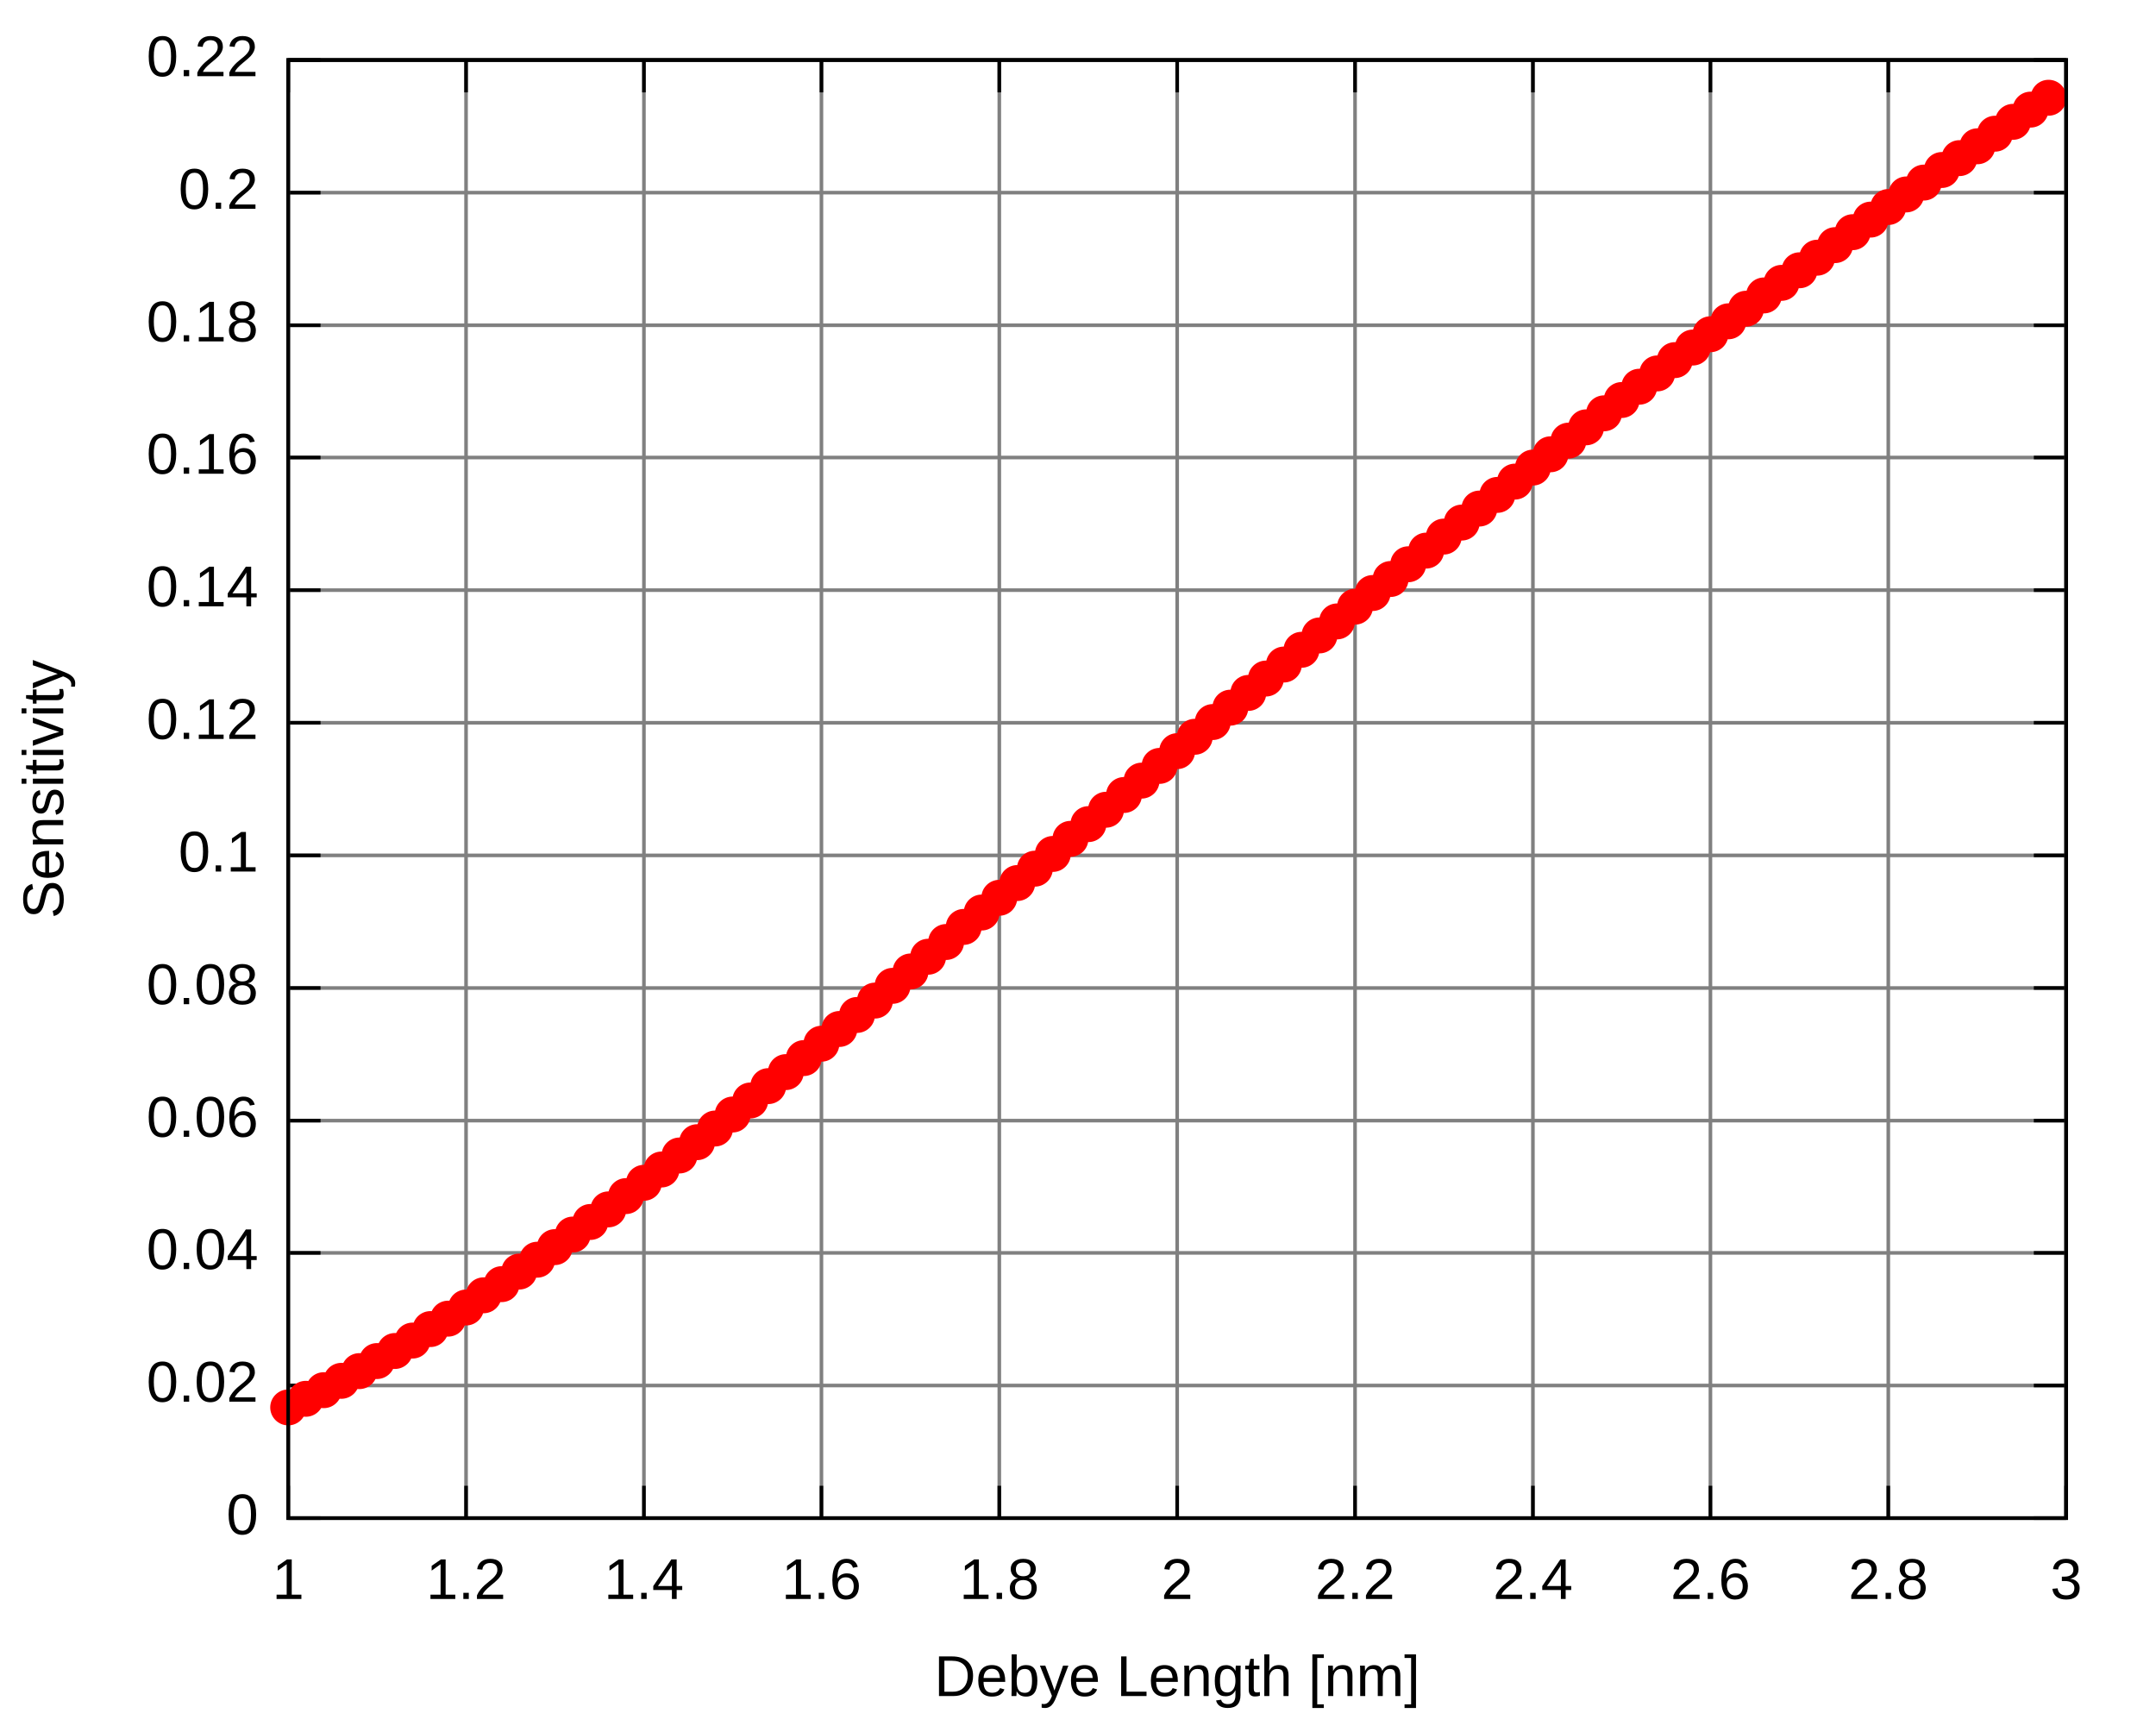
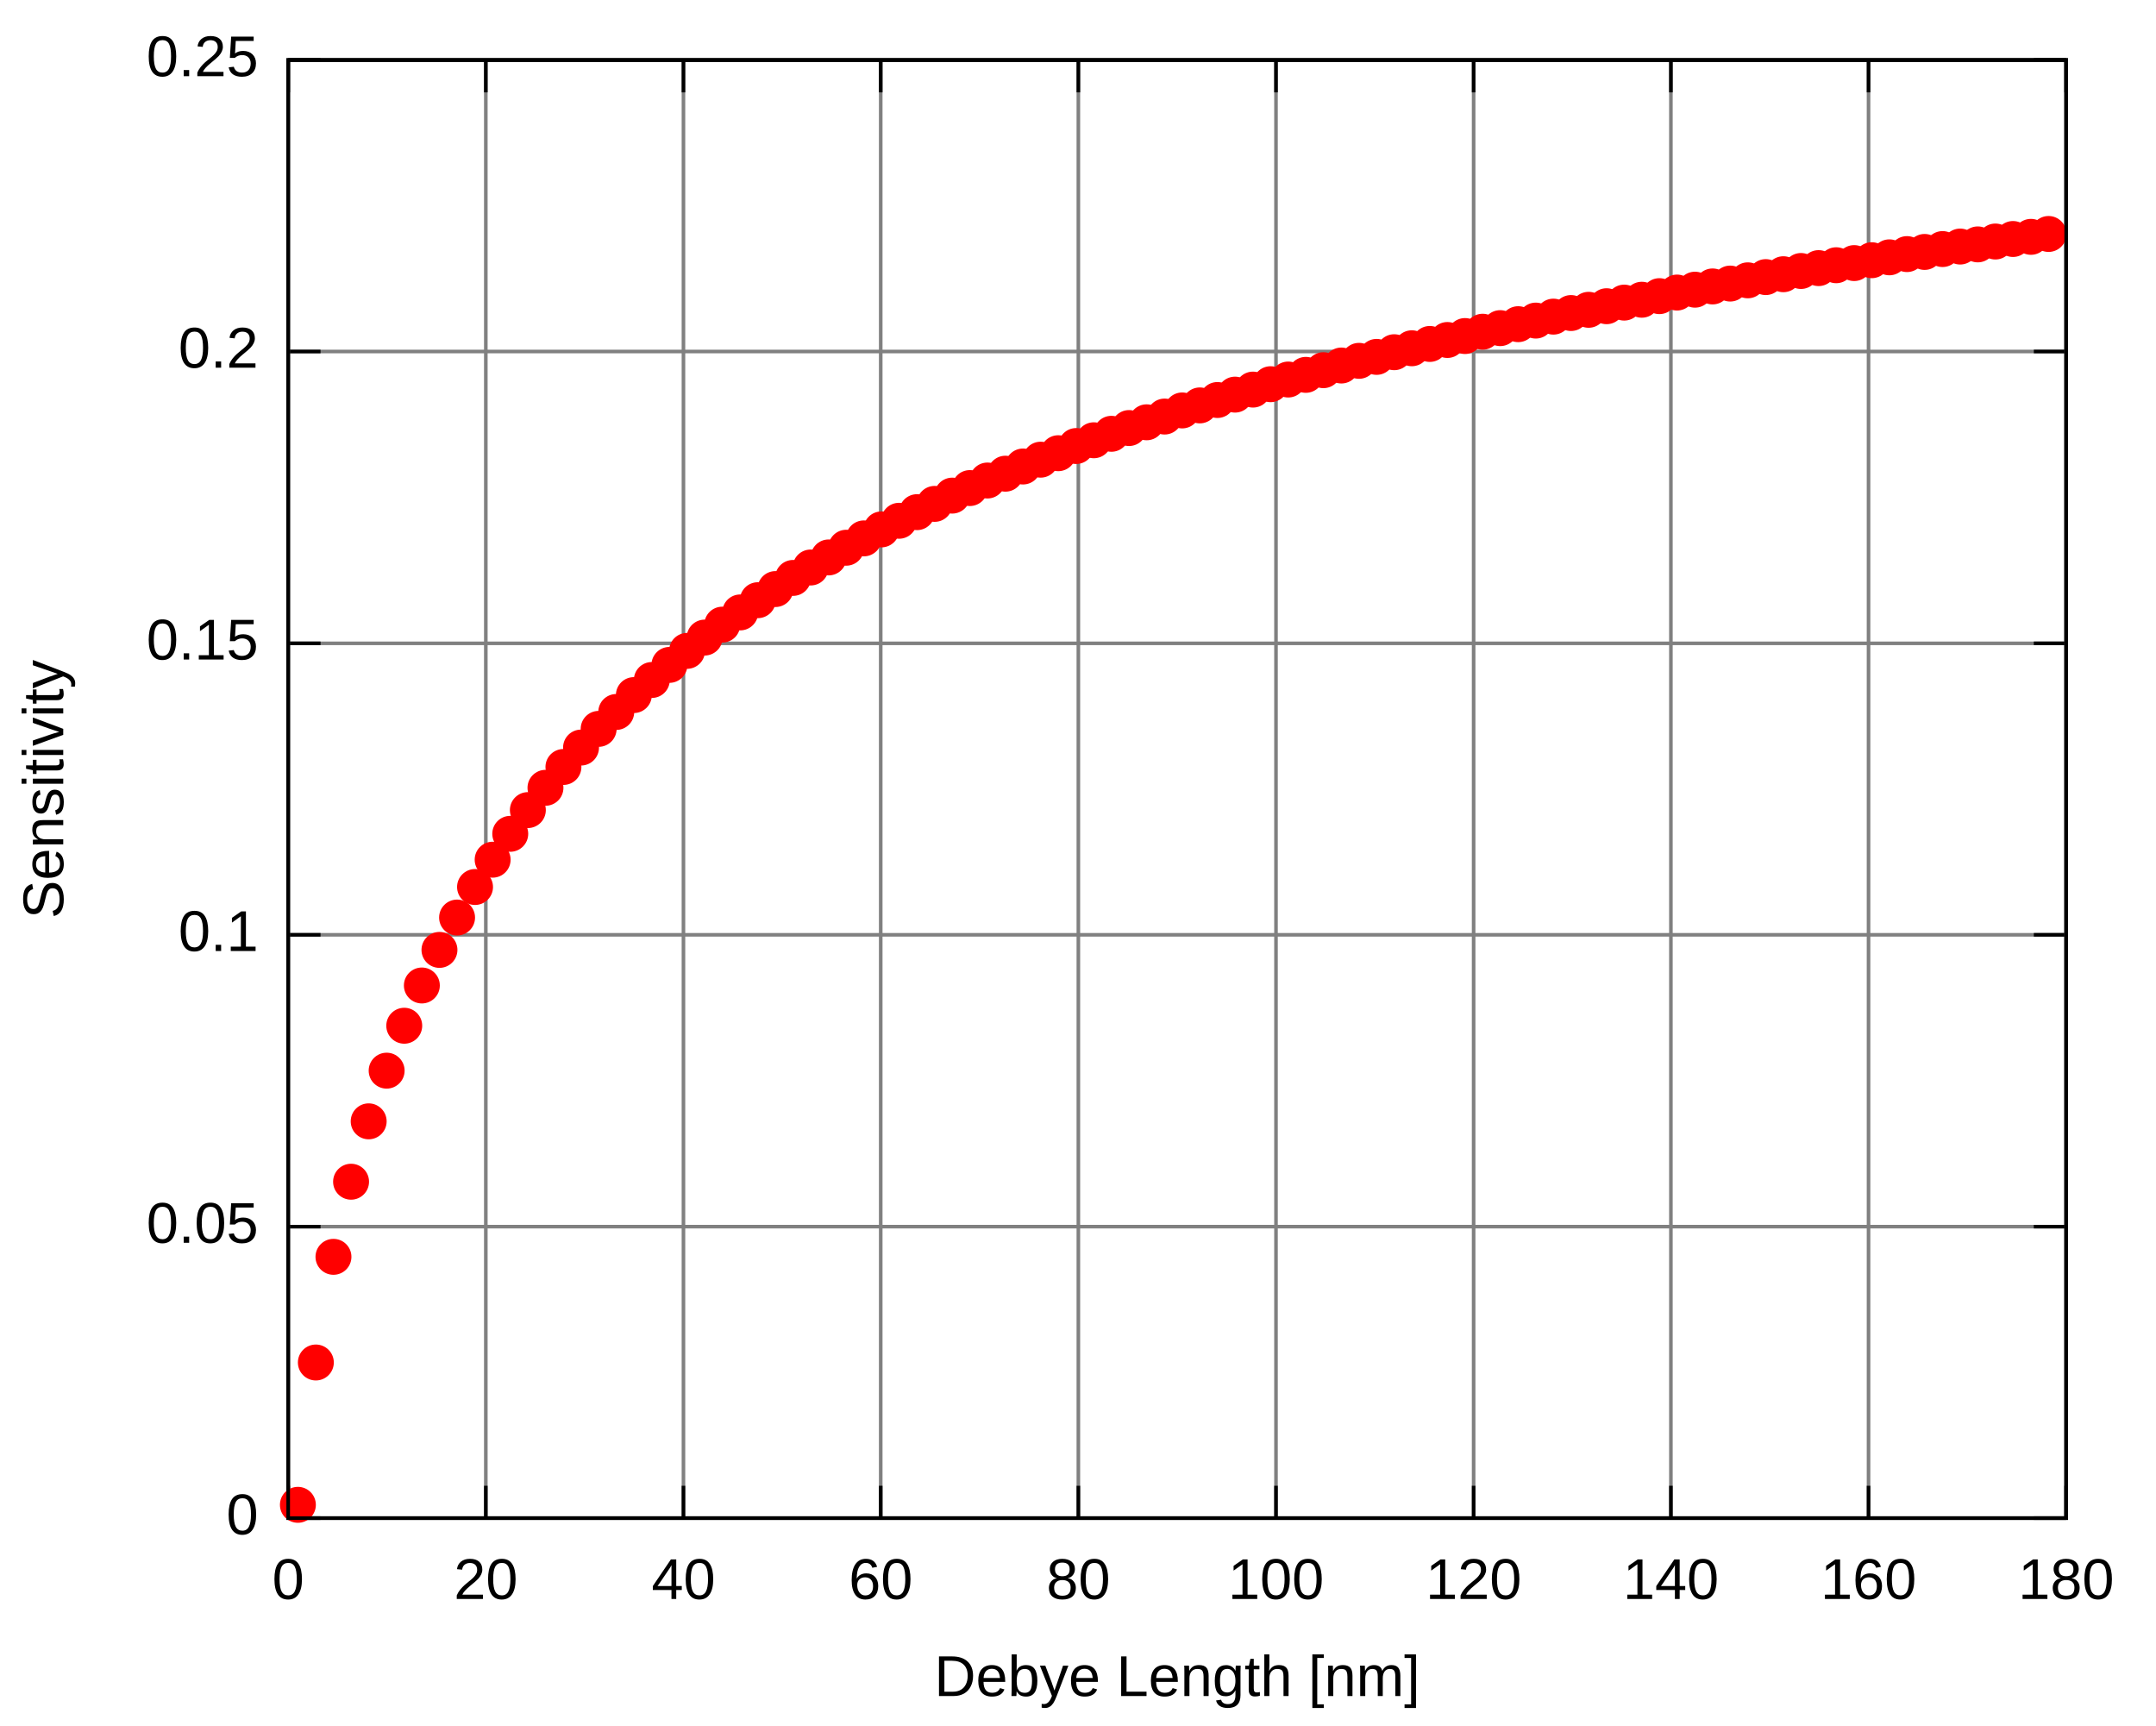
<svg xmlns="http://www.w3.org/2000/svg" xmlns:xlink="http://www.w3.org/1999/xlink" width="600" height="480" viewBox="0 0 600 480">
  <defs>
    <circle id="gpDot" r="0.5" stroke-width="0.5" />
    <path id="gpPt0" stroke-width="0.222" stroke="currentColor" d="M-1,0 h2 M0,-1 v2" />
    <path id="gpPt1" stroke-width="0.222" stroke="currentColor" d="M-1,-1 L1,1 M1,-1 L-1,1" />
    <path id="gpPt2" stroke-width="0.222" stroke="currentColor" d="M-1,0 L1,0 M0,-1 L0,1 M-1,-1 L1,1 M-1,1 L1,-1" />
    <rect id="gpPt3" stroke-width="0.222" stroke="currentColor" x="-1" y="-1" width="2" height="2" />
    <rect id="gpPt4" stroke-width="0.222" stroke="currentColor" fill="currentColor" x="-1" y="-1" width="2" height="2" />
    <circle id="gpPt5" stroke-width="0.222" stroke="currentColor" cx="0" cy="0" r="1" />
    <use xlink:href="#gpPt5" id="gpPt6" fill="currentColor" stroke="none" />
    <path id="gpPt7" stroke-width="0.222" stroke="currentColor" d="M0,-1.33 L-1.33,0.67 L1.33,0.67 z" />
    <use xlink:href="#gpPt7" id="gpPt8" fill="currentColor" stroke="none" />
    <use xlink:href="#gpPt7" id="gpPt9" stroke="currentColor" transform="rotate(180)" />
    <use xlink:href="#gpPt9" id="gpPt10" fill="currentColor" stroke="none" />
    <use xlink:href="#gpPt3" id="gpPt11" stroke="currentColor" transform="rotate(45)" />
    <use xlink:href="#gpPt11" id="gpPt12" fill="currentColor" stroke="none" />
  </defs>
  <g style="fill:none; color:white; stroke:currentColor; stroke-width:1.00; stroke-linecap:butt; stroke-linejoin:miter">
</g>
  <g style="fill:none; color:black; stroke:currentColor; stroke-width:1.00; stroke-linecap:butt; stroke-linejoin:miter">
</g>
  <g style="fill:none; color:gray; stroke:currentColor; stroke-width:1.00; stroke-linecap:butt; stroke-linejoin:miter">
    <path d="M80.2,422.4 L575.0,422.4 " />
  </g>
  <g style="fill:none; color:black; stroke:currentColor; stroke-width:1.00; stroke-linecap:butt; stroke-linejoin:miter">
    <path d="M80.2,422.4 L89.2,422.4 M575.0,422.4 L566.0,422.4 " />
    <g transform="translate(71.9,426.9)" style="stroke:none; fill:black; font-family:Arial; font-size:12.00pt; text-anchor:end">
      <text> 0</text>
    </g>
  </g>
  <g style="fill:none; color:gray; stroke:currentColor; stroke-width:1.00; stroke-linecap:butt; stroke-linejoin:miter">
-     <path d="M80.2,385.5 L575.0,385.5 " />
-   </g>
-   <g style="fill:none; color:black; stroke:currentColor; stroke-width:1.00; stroke-linecap:butt; stroke-linejoin:miter">
-     <path d="M80.2,385.5 L89.2,385.5 M575.0,385.5 L566.0,385.5 " />
-     <g transform="translate(71.9,390.0)" style="stroke:none; fill:black; font-family:Arial; font-size:12.00pt; text-anchor:end">
-       <text> 0.02</text>
-     </g>
-   </g>
-   <g style="fill:none; color:gray; stroke:currentColor; stroke-width:1.00; stroke-linecap:butt; stroke-linejoin:miter">
-     <path d="M80.2,348.6 L575.0,348.6 " />
-   </g>
-   <g style="fill:none; color:black; stroke:currentColor; stroke-width:1.00; stroke-linecap:butt; stroke-linejoin:miter">
-     <path d="M80.2,348.6 L89.2,348.6 M575.0,348.6 L566.0,348.6 " />
-     <g transform="translate(71.9,353.1)" style="stroke:none; fill:black; font-family:Arial; font-size:12.00pt; text-anchor:end">
-       <text> 0.04</text>
-     </g>
-   </g>
-   <g style="fill:none; color:gray; stroke:currentColor; stroke-width:1.00; stroke-linecap:butt; stroke-linejoin:miter">
-     <path d="M80.2,311.8 L575.0,311.8 " />
-   </g>
-   <g style="fill:none; color:black; stroke:currentColor; stroke-width:1.00; stroke-linecap:butt; stroke-linejoin:miter">
-     <path d="M80.2,311.8 L89.2,311.8 M575.0,311.8 L566.0,311.8 " />
-     <g transform="translate(71.9,316.3)" style="stroke:none; fill:black; font-family:Arial; font-size:12.00pt; text-anchor:end">
-       <text> 0.06</text>
-     </g>
-   </g>
-   <g style="fill:none; color:gray; stroke:currentColor; stroke-width:1.00; stroke-linecap:butt; stroke-linejoin:miter">
-     <path d="M80.2,274.9 L575.0,274.9 " />
-   </g>
-   <g style="fill:none; color:black; stroke:currentColor; stroke-width:1.00; stroke-linecap:butt; stroke-linejoin:miter">
-     <path d="M80.2,274.9 L89.2,274.9 M575.0,274.9 L566.0,274.9 " />
-     <g transform="translate(71.9,279.4)" style="stroke:none; fill:black; font-family:Arial; font-size:12.00pt; text-anchor:end">
-       <text> 0.08</text>
-     </g>
-   </g>
-   <g style="fill:none; color:gray; stroke:currentColor; stroke-width:1.00; stroke-linecap:butt; stroke-linejoin:miter">
-     <path d="M80.2,238.0 L575.0,238.0 " />
-   </g>
-   <g style="fill:none; color:black; stroke:currentColor; stroke-width:1.00; stroke-linecap:butt; stroke-linejoin:miter">
-     <path d="M80.2,238.0 L89.2,238.0 M575.0,238.0 L566.0,238.0 " />
-     <g transform="translate(71.9,242.5)" style="stroke:none; fill:black; font-family:Arial; font-size:12.00pt; text-anchor:end">
+     <path d="M80.2,341.3 L575.0,341.3 " />
+   </g>
+   <g style="fill:none; color:black; stroke:currentColor; stroke-width:1.00; stroke-linecap:butt; stroke-linejoin:miter">
+     <path d="M80.2,341.3 L89.2,341.3 M575.0,341.3 L566.0,341.3 " />
+     <g transform="translate(71.9,345.8)" style="stroke:none; fill:black; font-family:Arial; font-size:12.00pt; text-anchor:end">
+       <text> 0.05</text>
+     </g>
+   </g>
+   <g style="fill:none; color:gray; stroke:currentColor; stroke-width:1.00; stroke-linecap:butt; stroke-linejoin:miter">
+     <path d="M80.2,260.1 L575.0,260.1 " />
+   </g>
+   <g style="fill:none; color:black; stroke:currentColor; stroke-width:1.00; stroke-linecap:butt; stroke-linejoin:miter">
+     <path d="M80.2,260.1 L89.2,260.1 M575.0,260.1 L566.0,260.1 " />
+     <g transform="translate(71.9,264.6)" style="stroke:none; fill:black; font-family:Arial; font-size:12.00pt; text-anchor:end">
      <text> 0.1</text>
    </g>
  </g>
  <g style="fill:none; color:gray; stroke:currentColor; stroke-width:1.00; stroke-linecap:butt; stroke-linejoin:miter">
-     <path d="M80.2,201.1 L575.0,201.1 " />
-   </g>
-   <g style="fill:none; color:black; stroke:currentColor; stroke-width:1.00; stroke-linecap:butt; stroke-linejoin:miter">
-     <path d="M80.2,201.1 L89.2,201.1 M575.0,201.1 L566.0,201.1 " />
-     <g transform="translate(71.9,205.6)" style="stroke:none; fill:black; font-family:Arial; font-size:12.00pt; text-anchor:end">
-       <text> 0.12</text>
-     </g>
-   </g>
-   <g style="fill:none; color:gray; stroke:currentColor; stroke-width:1.00; stroke-linecap:butt; stroke-linejoin:miter">
-     <path d="M80.2,164.2 L575.0,164.2 " />
-   </g>
-   <g style="fill:none; color:black; stroke:currentColor; stroke-width:1.00; stroke-linecap:butt; stroke-linejoin:miter">
-     <path d="M80.2,164.2 L89.2,164.2 M575.0,164.2 L566.0,164.2 " />
-     <g transform="translate(71.9,168.7)" style="stroke:none; fill:black; font-family:Arial; font-size:12.00pt; text-anchor:end">
-       <text> 0.14</text>
-     </g>
-   </g>
-   <g style="fill:none; color:gray; stroke:currentColor; stroke-width:1.00; stroke-linecap:butt; stroke-linejoin:miter">
-     <path d="M80.2,127.3 L575.0,127.3 " />
-   </g>
-   <g style="fill:none; color:black; stroke:currentColor; stroke-width:1.00; stroke-linecap:butt; stroke-linejoin:miter">
-     <path d="M80.2,127.3 L89.2,127.3 M575.0,127.3 L566.0,127.3 " />
-     <g transform="translate(71.9,131.8)" style="stroke:none; fill:black; font-family:Arial; font-size:12.00pt; text-anchor:end">
-       <text> 0.16</text>
-     </g>
-   </g>
-   <g style="fill:none; color:gray; stroke:currentColor; stroke-width:1.00; stroke-linecap:butt; stroke-linejoin:miter">
-     <path d="M80.2,90.5 L575.0,90.5 " />
-   </g>
-   <g style="fill:none; color:black; stroke:currentColor; stroke-width:1.00; stroke-linecap:butt; stroke-linejoin:miter">
-     <path d="M80.2,90.5 L89.2,90.5 M575.0,90.5 L566.0,90.5 " />
-     <g transform="translate(71.9,95.0)" style="stroke:none; fill:black; font-family:Arial; font-size:12.00pt; text-anchor:end">
-       <text> 0.18</text>
-     </g>
-   </g>
-   <g style="fill:none; color:gray; stroke:currentColor; stroke-width:1.00; stroke-linecap:butt; stroke-linejoin:miter">
-     <path d="M80.2,53.6 L575.0,53.6 " />
-   </g>
-   <g style="fill:none; color:black; stroke:currentColor; stroke-width:1.00; stroke-linecap:butt; stroke-linejoin:miter">
-     <path d="M80.2,53.6 L89.2,53.6 M575.0,53.6 L566.0,53.6 " />
-     <g transform="translate(71.9,58.1)" style="stroke:none; fill:black; font-family:Arial; font-size:12.00pt; text-anchor:end">
+     <path d="M80.2,179.0 L575.0,179.0 " />
+   </g>
+   <g style="fill:none; color:black; stroke:currentColor; stroke-width:1.00; stroke-linecap:butt; stroke-linejoin:miter">
+     <path d="M80.2,179.0 L89.2,179.0 M575.0,179.0 L566.0,179.0 " />
+     <g transform="translate(71.9,183.5)" style="stroke:none; fill:black; font-family:Arial; font-size:12.00pt; text-anchor:end">
+       <text> 0.15</text>
+     </g>
+   </g>
+   <g style="fill:none; color:gray; stroke:currentColor; stroke-width:1.00; stroke-linecap:butt; stroke-linejoin:miter">
+     <path d="M80.2,97.8 L575.0,97.8 " />
+   </g>
+   <g style="fill:none; color:black; stroke:currentColor; stroke-width:1.00; stroke-linecap:butt; stroke-linejoin:miter">
+     <path d="M80.2,97.8 L89.2,97.8 M575.0,97.8 L566.0,97.8 " />
+     <g transform="translate(71.9,102.3)" style="stroke:none; fill:black; font-family:Arial; font-size:12.00pt; text-anchor:end">
      <text> 0.2</text>
    </g>
  </g>
  <g style="fill:none; color:gray; stroke:currentColor; stroke-width:1.00; stroke-linecap:butt; stroke-linejoin:miter">
    <path d="M80.2,16.7 L575.0,16.7 " />
  </g>
  <g style="fill:none; color:black; stroke:currentColor; stroke-width:1.00; stroke-linecap:butt; stroke-linejoin:miter">
    <path d="M80.2,16.7 L89.2,16.7 M575.0,16.7 L566.0,16.7 " />
    <g transform="translate(71.9,21.2)" style="stroke:none; fill:black; font-family:Arial; font-size:12.00pt; text-anchor:end">
-       <text> 0.22</text>
+       <text> 0.25</text>
    </g>
  </g>
  <g style="fill:none; color:gray; stroke:currentColor; stroke-width:1.00; stroke-linecap:butt; stroke-linejoin:miter">
    <path d="M80.2,422.4 L80.2,16.7 " />
  </g>
  <g style="fill:none; color:black; stroke:currentColor; stroke-width:1.00; stroke-linecap:butt; stroke-linejoin:miter">
    <path d="M80.2,422.4 L80.2,413.4 M80.2,16.7 L80.2,25.7 " />
    <g transform="translate(80.2,444.9)" style="stroke:none; fill:black; font-family:Arial; font-size:12.00pt; text-anchor:middle">
-       <text> 1</text>
-     </g>
-   </g>
-   <g style="fill:none; color:gray; stroke:currentColor; stroke-width:1.00; stroke-linecap:butt; stroke-linejoin:miter">
-     <path d="M129.7,422.4 L129.7,16.7 " />
-   </g>
-   <g style="fill:none; color:black; stroke:currentColor; stroke-width:1.00; stroke-linecap:butt; stroke-linejoin:miter">
-     <path d="M129.7,422.4 L129.7,413.4 M129.7,16.7 L129.7,25.7 " />
-     <g transform="translate(129.7,444.9)" style="stroke:none; fill:black; font-family:Arial; font-size:12.00pt; text-anchor:middle">
-       <text> 1.2</text>
-     </g>
-   </g>
-   <g style="fill:none; color:gray; stroke:currentColor; stroke-width:1.00; stroke-linecap:butt; stroke-linejoin:miter">
-     <path d="M179.2,422.4 L179.2,16.7 " />
-   </g>
-   <g style="fill:none; color:black; stroke:currentColor; stroke-width:1.00; stroke-linecap:butt; stroke-linejoin:miter">
-     <path d="M179.2,422.4 L179.2,413.4 M179.2,16.7 L179.2,25.7 " />
-     <g transform="translate(179.2,444.9)" style="stroke:none; fill:black; font-family:Arial; font-size:12.00pt; text-anchor:middle">
-       <text> 1.4</text>
-     </g>
-   </g>
-   <g style="fill:none; color:gray; stroke:currentColor; stroke-width:1.00; stroke-linecap:butt; stroke-linejoin:miter">
-     <path d="M228.6,422.4 L228.6,16.7 " />
-   </g>
-   <g style="fill:none; color:black; stroke:currentColor; stroke-width:1.00; stroke-linecap:butt; stroke-linejoin:miter">
-     <path d="M228.6,422.4 L228.6,413.4 M228.6,16.7 L228.6,25.7 " />
-     <g transform="translate(228.6,444.9)" style="stroke:none; fill:black; font-family:Arial; font-size:12.00pt; text-anchor:middle">
-       <text> 1.6</text>
-     </g>
-   </g>
-   <g style="fill:none; color:gray; stroke:currentColor; stroke-width:1.00; stroke-linecap:butt; stroke-linejoin:miter">
-     <path d="M278.1,422.4 L278.1,16.7 " />
-   </g>
-   <g style="fill:none; color:black; stroke:currentColor; stroke-width:1.00; stroke-linecap:butt; stroke-linejoin:miter">
-     <path d="M278.1,422.4 L278.1,413.4 M278.1,16.7 L278.1,25.7 " />
-     <g transform="translate(278.1,444.9)" style="stroke:none; fill:black; font-family:Arial; font-size:12.00pt; text-anchor:middle">
-       <text> 1.8</text>
-     </g>
-   </g>
-   <g style="fill:none; color:gray; stroke:currentColor; stroke-width:1.00; stroke-linecap:butt; stroke-linejoin:miter">
-     <path d="M327.6,422.4 L327.6,16.7 " />
-   </g>
-   <g style="fill:none; color:black; stroke:currentColor; stroke-width:1.00; stroke-linecap:butt; stroke-linejoin:miter">
-     <path d="M327.6,422.4 L327.6,413.4 M327.6,16.7 L327.6,25.7 " />
-     <g transform="translate(327.6,444.9)" style="stroke:none; fill:black; font-family:Arial; font-size:12.00pt; text-anchor:middle">
-       <text> 2</text>
-     </g>
-   </g>
-   <g style="fill:none; color:gray; stroke:currentColor; stroke-width:1.00; stroke-linecap:butt; stroke-linejoin:miter">
-     <path d="M377.1,422.4 L377.1,16.7 " />
-   </g>
-   <g style="fill:none; color:black; stroke:currentColor; stroke-width:1.00; stroke-linecap:butt; stroke-linejoin:miter">
-     <path d="M377.1,422.4 L377.1,413.4 M377.1,16.7 L377.1,25.7 " />
-     <g transform="translate(377.1,444.9)" style="stroke:none; fill:black; font-family:Arial; font-size:12.00pt; text-anchor:middle">
-       <text> 2.2</text>
-     </g>
-   </g>
-   <g style="fill:none; color:gray; stroke:currentColor; stroke-width:1.00; stroke-linecap:butt; stroke-linejoin:miter">
-     <path d="M426.6,422.4 L426.6,16.7 " />
-   </g>
-   <g style="fill:none; color:black; stroke:currentColor; stroke-width:1.00; stroke-linecap:butt; stroke-linejoin:miter">
-     <path d="M426.6,422.4 L426.6,413.4 M426.6,16.7 L426.6,25.7 " />
-     <g transform="translate(426.6,444.9)" style="stroke:none; fill:black; font-family:Arial; font-size:12.00pt; text-anchor:middle">
-       <text> 2.4</text>
-     </g>
-   </g>
-   <g style="fill:none; color:gray; stroke:currentColor; stroke-width:1.00; stroke-linecap:butt; stroke-linejoin:miter">
-     <path d="M476.0,422.4 L476.0,16.7 " />
-   </g>
-   <g style="fill:none; color:black; stroke:currentColor; stroke-width:1.00; stroke-linecap:butt; stroke-linejoin:miter">
-     <path d="M476.0,422.4 L476.0,413.4 M476.0,16.7 L476.0,25.7 " />
-     <g transform="translate(476.0,444.9)" style="stroke:none; fill:black; font-family:Arial; font-size:12.00pt; text-anchor:middle">
-       <text> 2.6</text>
-     </g>
-   </g>
-   <g style="fill:none; color:gray; stroke:currentColor; stroke-width:1.00; stroke-linecap:butt; stroke-linejoin:miter">
-     <path d="M525.5,422.4 L525.5,16.7 " />
-   </g>
-   <g style="fill:none; color:black; stroke:currentColor; stroke-width:1.00; stroke-linecap:butt; stroke-linejoin:miter">
-     <path d="M525.5,422.4 L525.5,413.4 M525.5,16.7 L525.5,25.7 " />
-     <g transform="translate(525.5,444.9)" style="stroke:none; fill:black; font-family:Arial; font-size:12.00pt; text-anchor:middle">
-       <text> 2.8</text>
+       <text> 0</text>
+     </g>
+   </g>
+   <g style="fill:none; color:gray; stroke:currentColor; stroke-width:1.00; stroke-linecap:butt; stroke-linejoin:miter">
+     <path d="M135.2,422.4 L135.2,16.7 " />
+   </g>
+   <g style="fill:none; color:black; stroke:currentColor; stroke-width:1.00; stroke-linecap:butt; stroke-linejoin:miter">
+     <path d="M135.2,422.4 L135.2,413.4 M135.2,16.7 L135.2,25.7 " />
+     <g transform="translate(135.2,444.9)" style="stroke:none; fill:black; font-family:Arial; font-size:12.00pt; text-anchor:middle">
+       <text> 20</text>
+     </g>
+   </g>
+   <g style="fill:none; color:gray; stroke:currentColor; stroke-width:1.00; stroke-linecap:butt; stroke-linejoin:miter">
+     <path d="M190.2,422.4 L190.2,16.7 " />
+   </g>
+   <g style="fill:none; color:black; stroke:currentColor; stroke-width:1.00; stroke-linecap:butt; stroke-linejoin:miter">
+     <path d="M190.2,422.4 L190.2,413.4 M190.2,16.7 L190.2,25.7 " />
+     <g transform="translate(190.2,444.9)" style="stroke:none; fill:black; font-family:Arial; font-size:12.00pt; text-anchor:middle">
+       <text> 40</text>
+     </g>
+   </g>
+   <g style="fill:none; color:gray; stroke:currentColor; stroke-width:1.00; stroke-linecap:butt; stroke-linejoin:miter">
+     <path d="M245.1,422.4 L245.1,16.7 " />
+   </g>
+   <g style="fill:none; color:black; stroke:currentColor; stroke-width:1.00; stroke-linecap:butt; stroke-linejoin:miter">
+     <path d="M245.1,422.4 L245.1,413.4 M245.1,16.7 L245.1,25.7 " />
+     <g transform="translate(245.1,444.9)" style="stroke:none; fill:black; font-family:Arial; font-size:12.00pt; text-anchor:middle">
+       <text> 60</text>
+     </g>
+   </g>
+   <g style="fill:none; color:gray; stroke:currentColor; stroke-width:1.00; stroke-linecap:butt; stroke-linejoin:miter">
+     <path d="M300.1,422.4 L300.1,16.7 " />
+   </g>
+   <g style="fill:none; color:black; stroke:currentColor; stroke-width:1.00; stroke-linecap:butt; stroke-linejoin:miter">
+     <path d="M300.1,422.4 L300.1,413.4 M300.1,16.7 L300.1,25.7 " />
+     <g transform="translate(300.1,444.9)" style="stroke:none; fill:black; font-family:Arial; font-size:12.00pt; text-anchor:middle">
+       <text> 80</text>
+     </g>
+   </g>
+   <g style="fill:none; color:gray; stroke:currentColor; stroke-width:1.00; stroke-linecap:butt; stroke-linejoin:miter">
+     <path d="M355.1,422.4 L355.1,16.7 " />
+   </g>
+   <g style="fill:none; color:black; stroke:currentColor; stroke-width:1.00; stroke-linecap:butt; stroke-linejoin:miter">
+     <path d="M355.1,422.4 L355.1,413.4 M355.1,16.7 L355.1,25.7 " />
+     <g transform="translate(355.1,444.9)" style="stroke:none; fill:black; font-family:Arial; font-size:12.00pt; text-anchor:middle">
+       <text> 100</text>
+     </g>
+   </g>
+   <g style="fill:none; color:gray; stroke:currentColor; stroke-width:1.00; stroke-linecap:butt; stroke-linejoin:miter">
+     <path d="M410.1,422.4 L410.1,16.7 " />
+   </g>
+   <g style="fill:none; color:black; stroke:currentColor; stroke-width:1.00; stroke-linecap:butt; stroke-linejoin:miter">
+     <path d="M410.1,422.4 L410.1,413.4 M410.1,16.7 L410.1,25.7 " />
+     <g transform="translate(410.1,444.9)" style="stroke:none; fill:black; font-family:Arial; font-size:12.00pt; text-anchor:middle">
+       <text> 120</text>
+     </g>
+   </g>
+   <g style="fill:none; color:gray; stroke:currentColor; stroke-width:1.00; stroke-linecap:butt; stroke-linejoin:miter">
+     <path d="M465.0,422.4 L465.0,16.7 " />
+   </g>
+   <g style="fill:none; color:black; stroke:currentColor; stroke-width:1.00; stroke-linecap:butt; stroke-linejoin:miter">
+     <path d="M465.0,422.4 L465.0,413.4 M465.0,16.7 L465.0,25.7 " />
+     <g transform="translate(465.0,444.9)" style="stroke:none; fill:black; font-family:Arial; font-size:12.00pt; text-anchor:middle">
+       <text> 140</text>
+     </g>
+   </g>
+   <g style="fill:none; color:gray; stroke:currentColor; stroke-width:1.00; stroke-linecap:butt; stroke-linejoin:miter">
+     <path d="M520.0,422.4 L520.0,16.7 " />
+   </g>
+   <g style="fill:none; color:black; stroke:currentColor; stroke-width:1.00; stroke-linecap:butt; stroke-linejoin:miter">
+     <path d="M520.0,422.4 L520.0,413.4 M520.0,16.7 L520.0,25.7 " />
+     <g transform="translate(520.0,444.9)" style="stroke:none; fill:black; font-family:Arial; font-size:12.00pt; text-anchor:middle">
+       <text> 160</text>
    </g>
  </g>
  <g style="fill:none; color:gray; stroke:currentColor; stroke-width:1.00; stroke-linecap:butt; stroke-linejoin:miter">
    <path d="M575.0,422.4 L575.0,16.7 " />
  </g>
  <g style="fill:none; color:black; stroke:currentColor; stroke-width:1.00; stroke-linecap:butt; stroke-linejoin:miter">
    <path d="M575.0,422.4 L575.0,413.4 M575.0,16.7 L575.0,25.7 " />
    <g transform="translate(575.0,444.9)" style="stroke:none; fill:black; font-family:Arial; font-size:12.00pt; text-anchor:middle">
-       <text> 3</text>
+       <text> 180</text>
    </g>
    <path d="M80.2,16.7 L80.2,422.4 L575.0,422.4 L575.0,16.7 L80.2,16.7 Z " />
    <g transform="translate(17.6,219.6) rotate(270)" style="stroke:none; fill:black; font-family:Arial; font-size:12.00pt; text-anchor:middle">
      <text>Sensitivity</text>
    </g>
    <g transform="translate(327.6,471.9)" style="stroke:none; fill:black; font-family:Arial; font-size:12.00pt; text-anchor:middle">
      <text>Debye Length [nm]</text>
    </g>
  </g>
  <a xlink:title="Plot #1">
    <g style="fill:none; color:white; stroke:currentColor; stroke-width:6.00; stroke-linecap:butt; stroke-linejoin:miter">
</g>
    <g style="fill:none; color:red; stroke:currentColor; stroke-width:6.00; stroke-linecap:butt; stroke-linejoin:miter">
-       <use xlink:href="#gpPt6" transform="translate(80.2,391.6) scale(4.50)" />
-       <use xlink:href="#gpPt6" transform="translate(85.1,389.2) scale(4.50)" />
-       <use xlink:href="#gpPt6" transform="translate(90.1,386.8) scale(4.50)" />
-       <use xlink:href="#gpPt6" transform="translate(95.0,384.2) scale(4.50)" />
-       <use xlink:href="#gpPt6" transform="translate(100.0,381.5) scale(4.50)" />
-       <use xlink:href="#gpPt6" transform="translate(104.9,378.7) scale(4.50)" />
-       <use xlink:href="#gpPt6" transform="translate(109.9,375.9) scale(4.50)" />
-       <use xlink:href="#gpPt6" transform="translate(114.8,373.0) scale(4.50)" />
-       <use xlink:href="#gpPt6" transform="translate(119.8,369.8) scale(4.50)" />
-       <use xlink:href="#gpPt6" transform="translate(124.7,366.9) scale(4.50)" />
-       <use xlink:href="#gpPt6" transform="translate(129.7,363.8) scale(4.50)" />
-       <use xlink:href="#gpPt6" transform="translate(134.6,360.4) scale(4.50)" />
-       <use xlink:href="#gpPt6" transform="translate(139.6,357.3) scale(4.50)" />
-       <use xlink:href="#gpPt6" transform="translate(144.5,353.8) scale(4.50)" />
-       <use xlink:href="#gpPt6" transform="translate(149.5,350.5) scale(4.50)" />
-       <use xlink:href="#gpPt6" transform="translate(154.4,347.0) scale(4.50)" />
-       <use xlink:href="#gpPt6" transform="translate(159.4,343.5) scale(4.50)" />
-       <use xlink:href="#gpPt6" transform="translate(164.3,340.0) scale(4.50)" />
-       <use xlink:href="#gpPt6" transform="translate(169.3,336.5) scale(4.50)" />
-       <use xlink:href="#gpPt6" transform="translate(174.2,332.8) scale(4.50)" />
-       <use xlink:href="#gpPt6" transform="translate(179.2,329.1) scale(4.50)" />
-       <use xlink:href="#gpPt6" transform="translate(184.1,325.4) scale(4.50)" />
-       <use xlink:href="#gpPt6" transform="translate(189.1,321.5) scale(4.50)" />
-       <use xlink:href="#gpPt6" transform="translate(194.0,317.8) scale(4.50)" />
-       <use xlink:href="#gpPt6" transform="translate(199.0,314.0) scale(4.50)" />
-       <use xlink:href="#gpPt6" transform="translate(203.9,310.1) scale(4.50)" />
-       <use xlink:href="#gpPt6" transform="translate(208.8,306.2) scale(4.50)" />
-       <use xlink:href="#gpPt6" transform="translate(213.8,302.2) scale(4.50)" />
-       <use xlink:href="#gpPt6" transform="translate(218.7,298.3) scale(4.50)" />
-       <use xlink:href="#gpPt6" transform="translate(223.7,294.4) scale(4.50)" />
-       <use xlink:href="#gpPt6" transform="translate(228.6,290.4) scale(4.50)" />
-       <use xlink:href="#gpPt6" transform="translate(233.6,286.3) scale(4.50)" />
-       <use xlink:href="#gpPt6" transform="translate(238.5,282.4) scale(4.50)" />
-       <use xlink:href="#gpPt6" transform="translate(243.5,278.4) scale(4.50)" />
-       <use xlink:href="#gpPt6" transform="translate(248.4,274.3) scale(4.50)" />
-       <use xlink:href="#gpPt6" transform="translate(253.4,270.3) scale(4.50)" />
-       <use xlink:href="#gpPt6" transform="translate(258.3,266.2) scale(4.50)" />
-       <use xlink:href="#gpPt6" transform="translate(263.3,262.1) scale(4.50)" />
-       <use xlink:href="#gpPt6" transform="translate(268.2,257.9) scale(4.50)" />
-       <use xlink:href="#gpPt6" transform="translate(273.2,253.9) scale(4.50)" />
-       <use xlink:href="#gpPt6" transform="translate(278.1,249.8) scale(4.50)" />
-       <use xlink:href="#gpPt6" transform="translate(283.1,245.7) scale(4.50)" />
-       <use xlink:href="#gpPt6" transform="translate(288.0,241.7) scale(4.50)" />
-       <use xlink:href="#gpPt6" transform="translate(293.0,237.6) scale(4.50)" />
-       <use xlink:href="#gpPt6" transform="translate(297.9,233.4) scale(4.50)" />
-       <use xlink:href="#gpPt6" transform="translate(302.9,229.3) scale(4.50)" />
-       <use xlink:href="#gpPt6" transform="translate(307.8,225.3) scale(4.50)" />
-       <use xlink:href="#gpPt6" transform="translate(312.8,221.2) scale(4.50)" />
-       <use xlink:href="#gpPt6" transform="translate(317.7,217.2) scale(4.50)" />
-       <use xlink:href="#gpPt6" transform="translate(322.7,213.1) scale(4.50)" />
-       <use xlink:href="#gpPt6" transform="translate(327.6,209.0) scale(4.50)" />
-       <use xlink:href="#gpPt6" transform="translate(332.5,205.0) scale(4.50)" />
-       <use xlink:href="#gpPt6" transform="translate(337.5,200.9) scale(4.50)" />
-       <use xlink:href="#gpPt6" transform="translate(342.4,196.9) scale(4.50)" />
-       <use xlink:href="#gpPt6" transform="translate(347.4,192.8) scale(4.50)" />
-       <use xlink:href="#gpPt6" transform="translate(352.3,188.8) scale(4.50)" />
-       <use xlink:href="#gpPt6" transform="translate(357.3,184.9) scale(4.50)" />
-       <use xlink:href="#gpPt6" transform="translate(362.2,180.8) scale(4.50)" />
-       <use xlink:href="#gpPt6" transform="translate(367.2,176.8) scale(4.50)" />
-       <use xlink:href="#gpPt6" transform="translate(372.1,172.9) scale(4.50)" />
-       <use xlink:href="#gpPt6" transform="translate(377.1,168.8) scale(4.50)" />
-       <use xlink:href="#gpPt6" transform="translate(382.0,165.0) scale(4.50)" />
-       <use xlink:href="#gpPt6" transform="translate(387.0,161.1) scale(4.50)" />
-       <use xlink:href="#gpPt6" transform="translate(391.9,157.0) scale(4.50)" />
-       <use xlink:href="#gpPt6" transform="translate(396.9,153.2) scale(4.50)" />
-       <use xlink:href="#gpPt6" transform="translate(401.8,149.3) scale(4.50)" />
-       <use xlink:href="#gpPt6" transform="translate(406.8,145.4) scale(4.50)" />
-       <use xlink:href="#gpPt6" transform="translate(411.7,141.5) scale(4.50)" />
-       <use xlink:href="#gpPt6" transform="translate(416.7,137.7) scale(4.50)" />
-       <use xlink:href="#gpPt6" transform="translate(421.6,134.0) scale(4.50)" />
-       <use xlink:href="#gpPt6" transform="translate(426.6,130.1) scale(4.50)" />
-       <use xlink:href="#gpPt6" transform="translate(431.5,126.4) scale(4.50)" />
-       <use xlink:href="#gpPt6" transform="translate(436.5,122.6) scale(4.50)" />
-       <use xlink:href="#gpPt6" transform="translate(441.4,118.9) scale(4.50)" />
-       <use xlink:href="#gpPt6" transform="translate(446.4,115.0) scale(4.50)" />
-       <use xlink:href="#gpPt6" transform="translate(451.3,111.3) scale(4.50)" />
-       <use xlink:href="#gpPt6" transform="translate(456.2,107.6) scale(4.50)" />
-       <use xlink:href="#gpPt6" transform="translate(461.2,103.9) scale(4.50)" />
-       <use xlink:href="#gpPt6" transform="translate(466.1,100.2) scale(4.50)" />
-       <use xlink:href="#gpPt6" transform="translate(471.1,96.7) scale(4.50)" />
-       <use xlink:href="#gpPt6" transform="translate(476.0,93.0) scale(4.50)" />
-       <use xlink:href="#gpPt6" transform="translate(481.0,89.4) scale(4.50)" />
-       <use xlink:href="#gpPt6" transform="translate(485.9,85.9) scale(4.50)" />
-       <use xlink:href="#gpPt6" transform="translate(490.9,82.2) scale(4.50)" />
-       <use xlink:href="#gpPt6" transform="translate(495.8,78.7) scale(4.50)" />
-       <use xlink:href="#gpPt6" transform="translate(500.8,75.2) scale(4.50)" />
-       <use xlink:href="#gpPt6" transform="translate(505.7,71.7) scale(4.50)" />
-       <use xlink:href="#gpPt6" transform="translate(510.7,68.2) scale(4.50)" />
-       <use xlink:href="#gpPt6" transform="translate(515.6,64.6) scale(4.50)" />
-       <use xlink:href="#gpPt6" transform="translate(520.6,61.1) scale(4.50)" />
-       <use xlink:href="#gpPt6" transform="translate(525.5,57.6) scale(4.50)" />
-       <use xlink:href="#gpPt6" transform="translate(530.5,54.1) scale(4.50)" />
-       <use xlink:href="#gpPt6" transform="translate(535.4,50.8) scale(4.50)" />
-       <use xlink:href="#gpPt6" transform="translate(540.4,47.3) scale(4.50)" />
-       <use xlink:href="#gpPt6" transform="translate(545.3,44.0) scale(4.50)" />
-       <use xlink:href="#gpPt6" transform="translate(550.3,40.7) scale(4.50)" />
-       <use xlink:href="#gpPt6" transform="translate(555.2,37.2) scale(4.50)" />
-       <use xlink:href="#gpPt6" transform="translate(560.2,33.9) scale(4.50)" />
-       <use xlink:href="#gpPt6" transform="translate(565.1,30.5) scale(4.50)" />
-       <use xlink:href="#gpPt6" transform="translate(570.1,27.2) scale(4.50)" />
+       <use xlink:href="#gpPt6" transform="translate(82.9,418.7) scale(4.50)" />
+       <use xlink:href="#gpPt6" transform="translate(87.9,379.1) scale(4.50)" />
+       <use xlink:href="#gpPt6" transform="translate(92.8,349.7) scale(4.50)" />
+       <use xlink:href="#gpPt6" transform="translate(97.7,328.8) scale(4.50)" />
+       <use xlink:href="#gpPt6" transform="translate(102.6,312.0) scale(4.50)" />
+       <use xlink:href="#gpPt6" transform="translate(107.6,297.9) scale(4.50)" />
+       <use xlink:href="#gpPt6" transform="translate(112.5,285.4) scale(4.50)" />
+       <use xlink:href="#gpPt6" transform="translate(117.4,274.2) scale(4.50)" />
+       <use xlink:href="#gpPt6" transform="translate(122.3,264.3) scale(4.50)" />
+       <use xlink:href="#gpPt6" transform="translate(127.2,255.3) scale(4.50)" />
+       <use xlink:href="#gpPt6" transform="translate(132.2,246.8) scale(4.50)" />
+       <use xlink:href="#gpPt6" transform="translate(137.1,239.2) scale(4.50)" />
+       <use xlink:href="#gpPt6" transform="translate(142.0,232.0) scale(4.50)" />
+       <use xlink:href="#gpPt6" transform="translate(146.9,225.4) scale(4.50)" />
+       <use xlink:href="#gpPt6" transform="translate(151.8,219.2) scale(4.50)" />
+       <use xlink:href="#gpPt6" transform="translate(156.8,213.4) scale(4.50)" />
+       <use xlink:href="#gpPt6" transform="translate(161.7,208.0) scale(4.50)" />
+       <use xlink:href="#gpPt6" transform="translate(166.6,202.8) scale(4.50)" />
+       <use xlink:href="#gpPt6" transform="translate(171.5,198.1) scale(4.50)" />
+       <use xlink:href="#gpPt6" transform="translate(176.4,193.4) scale(4.50)" />
+       <use xlink:href="#gpPt6" transform="translate(181.4,189.2) scale(4.50)" />
+       <use xlink:href="#gpPt6" transform="translate(186.3,185.0) scale(4.50)" />
+       <use xlink:href="#gpPt6" transform="translate(191.2,181.1) scale(4.50)" />
+       <use xlink:href="#gpPt6" transform="translate(196.1,177.4) scale(4.50)" />
+       <use xlink:href="#gpPt6" transform="translate(201.0,173.8) scale(4.50)" />
+       <use xlink:href="#gpPt6" transform="translate(206.0,170.4) scale(4.50)" />
+       <use xlink:href="#gpPt6" transform="translate(210.9,167.0) scale(4.50)" />
+       <use xlink:href="#gpPt6" transform="translate(215.8,163.9) scale(4.50)" />
+       <use xlink:href="#gpPt6" transform="translate(220.7,160.8) scale(4.50)" />
+       <use xlink:href="#gpPt6" transform="translate(225.6,157.9) scale(4.50)" />
+       <use xlink:href="#gpPt6" transform="translate(230.6,155.1) scale(4.50)" />
+       <use xlink:href="#gpPt6" transform="translate(235.5,152.4) scale(4.50)" />
+       <use xlink:href="#gpPt6" transform="translate(240.4,149.8) scale(4.50)" />
+       <use xlink:href="#gpPt6" transform="translate(245.3,147.3) scale(4.50)" />
+       <use xlink:href="#gpPt6" transform="translate(250.2,144.9) scale(4.50)" />
+       <use xlink:href="#gpPt6" transform="translate(255.2,142.5) scale(4.50)" />
+       <use xlink:href="#gpPt6" transform="translate(260.1,140.2) scale(4.50)" />
+       <use xlink:href="#gpPt6" transform="translate(265.0,137.9) scale(4.50)" />
+       <use xlink:href="#gpPt6" transform="translate(269.9,135.8) scale(4.50)" />
+       <use xlink:href="#gpPt6" transform="translate(274.8,133.7) scale(4.50)" />
+       <use xlink:href="#gpPt6" transform="translate(279.8,131.8) scale(4.50)" />
+       <use xlink:href="#gpPt6" transform="translate(284.7,129.8) scale(4.50)" />
+       <use xlink:href="#gpPt6" transform="translate(289.6,127.9) scale(4.50)" />
+       <use xlink:href="#gpPt6" transform="translate(294.5,126.1) scale(4.50)" />
+       <use xlink:href="#gpPt6" transform="translate(299.5,124.1) scale(4.50)" />
+       <use xlink:href="#gpPt6" transform="translate(304.4,122.5) scale(4.50)" />
+       <use xlink:href="#gpPt6" transform="translate(309.3,120.7) scale(4.50)" />
+       <use xlink:href="#gpPt6" transform="translate(314.2,119.1) scale(4.50)" />
+       <use xlink:href="#gpPt6" transform="translate(319.1,117.5) scale(4.50)" />
+       <use xlink:href="#gpPt6" transform="translate(324.1,115.9) scale(4.50)" />
+       <use xlink:href="#gpPt6" transform="translate(329.0,114.2) scale(4.50)" />
+       <use xlink:href="#gpPt6" transform="translate(333.9,112.8) scale(4.50)" />
+       <use xlink:href="#gpPt6" transform="translate(338.8,111.3) scale(4.50)" />
+       <use xlink:href="#gpPt6" transform="translate(343.7,109.8) scale(4.50)" />
+       <use xlink:href="#gpPt6" transform="translate(348.7,108.4) scale(4.50)" />
+       <use xlink:href="#gpPt6" transform="translate(353.6,106.9) scale(4.50)" />
+       <use xlink:href="#gpPt6" transform="translate(358.5,105.6) scale(4.50)" />
+       <use xlink:href="#gpPt6" transform="translate(363.4,104.3) scale(4.50)" />
+       <use xlink:href="#gpPt6" transform="translate(368.3,103.0) scale(4.50)" />
+       <use xlink:href="#gpPt6" transform="translate(373.3,101.7) scale(4.50)" />
+       <use xlink:href="#gpPt6" transform="translate(378.2,100.4) scale(4.50)" />
+       <use xlink:href="#gpPt6" transform="translate(383.1,99.3) scale(4.50)" />
+       <use xlink:href="#gpPt6" transform="translate(388.0,98.0) scale(4.50)" />
+       <use xlink:href="#gpPt6" transform="translate(392.9,96.9) scale(4.50)" />
+       <use xlink:href="#gpPt6" transform="translate(397.9,95.7) scale(4.50)" />
+       <use xlink:href="#gpPt6" transform="translate(402.8,94.6) scale(4.50)" />
+       <use xlink:href="#gpPt6" transform="translate(407.7,93.5) scale(4.50)" />
+       <use xlink:href="#gpPt6" transform="translate(412.6,92.3) scale(4.50)" />
+       <use xlink:href="#gpPt6" transform="translate(417.5,91.3) scale(4.50)" />
+       <use xlink:href="#gpPt6" transform="translate(422.5,90.2) scale(4.50)" />
+       <use xlink:href="#gpPt6" transform="translate(427.4,89.2) scale(4.50)" />
+       <use xlink:href="#gpPt6" transform="translate(432.3,88.1) scale(4.50)" />
+       <use xlink:href="#gpPt6" transform="translate(437.2,87.1) scale(4.50)" />
+       <use xlink:href="#gpPt6" transform="translate(442.1,86.2) scale(4.50)" />
+       <use xlink:href="#gpPt6" transform="translate(447.1,85.2) scale(4.50)" />
+       <use xlink:href="#gpPt6" transform="translate(452.0,84.2) scale(4.50)" />
+       <use xlink:href="#gpPt6" transform="translate(456.9,83.4) scale(4.50)" />
+       <use xlink:href="#gpPt6" transform="translate(461.8,82.4) scale(4.50)" />
+       <use xlink:href="#gpPt6" transform="translate(466.7,81.4) scale(4.50)" />
+       <use xlink:href="#gpPt6" transform="translate(471.7,80.6) scale(4.50)" />
+       <use xlink:href="#gpPt6" transform="translate(476.6,79.7) scale(4.50)" />
+       <use xlink:href="#gpPt6" transform="translate(481.5,78.9) scale(4.50)" />
+       <use xlink:href="#gpPt6" transform="translate(486.4,78.0) scale(4.50)" />
+       <use xlink:href="#gpPt6" transform="translate(491.4,77.1) scale(4.50)" />
+       <use xlink:href="#gpPt6" transform="translate(496.3,76.3) scale(4.50)" />
+       <use xlink:href="#gpPt6" transform="translate(501.2,75.4) scale(4.50)" />
+       <use xlink:href="#gpPt6" transform="translate(506.1,74.6) scale(4.50)" />
+       <use xlink:href="#gpPt6" transform="translate(511.0,73.8) scale(4.50)" />
+       <use xlink:href="#gpPt6" transform="translate(516.0,73.2) scale(4.50)" />
+       <use xlink:href="#gpPt6" transform="translate(520.9,72.4) scale(4.50)" />
+       <use xlink:href="#gpPt6" transform="translate(525.8,71.6) scale(4.50)" />
+       <use xlink:href="#gpPt6" transform="translate(530.7,70.7) scale(4.50)" />
+       <use xlink:href="#gpPt6" transform="translate(535.6,70.1) scale(4.50)" />
+       <use xlink:href="#gpPt6" transform="translate(540.6,69.3) scale(4.50)" />
+       <use xlink:href="#gpPt6" transform="translate(545.5,68.6) scale(4.50)" />
+       <use xlink:href="#gpPt6" transform="translate(550.4,68.0) scale(4.50)" />
+       <use xlink:href="#gpPt6" transform="translate(555.3,67.2) scale(4.50)" />
+       <use xlink:href="#gpPt6" transform="translate(560.2,66.5) scale(4.50)" />
+       <use xlink:href="#gpPt6" transform="translate(565.2,65.9) scale(4.50)" />
+       <use xlink:href="#gpPt6" transform="translate(570.1,65.1) scale(4.50)" />
    </g>
  </a>
  <g style="fill:none; color:white; stroke:currentColor; stroke-width:1.00; stroke-linecap:butt; stroke-linejoin:miter">
</g>
  <g style="fill:none; color:black; stroke:currentColor; stroke-width:1.00; stroke-linecap:butt; stroke-linejoin:miter">
    <path d="M80.2,16.7 L80.2,422.4 L575.0,422.4 L575.0,16.7 L80.2,16.7 Z " />
  </g>
</svg>
